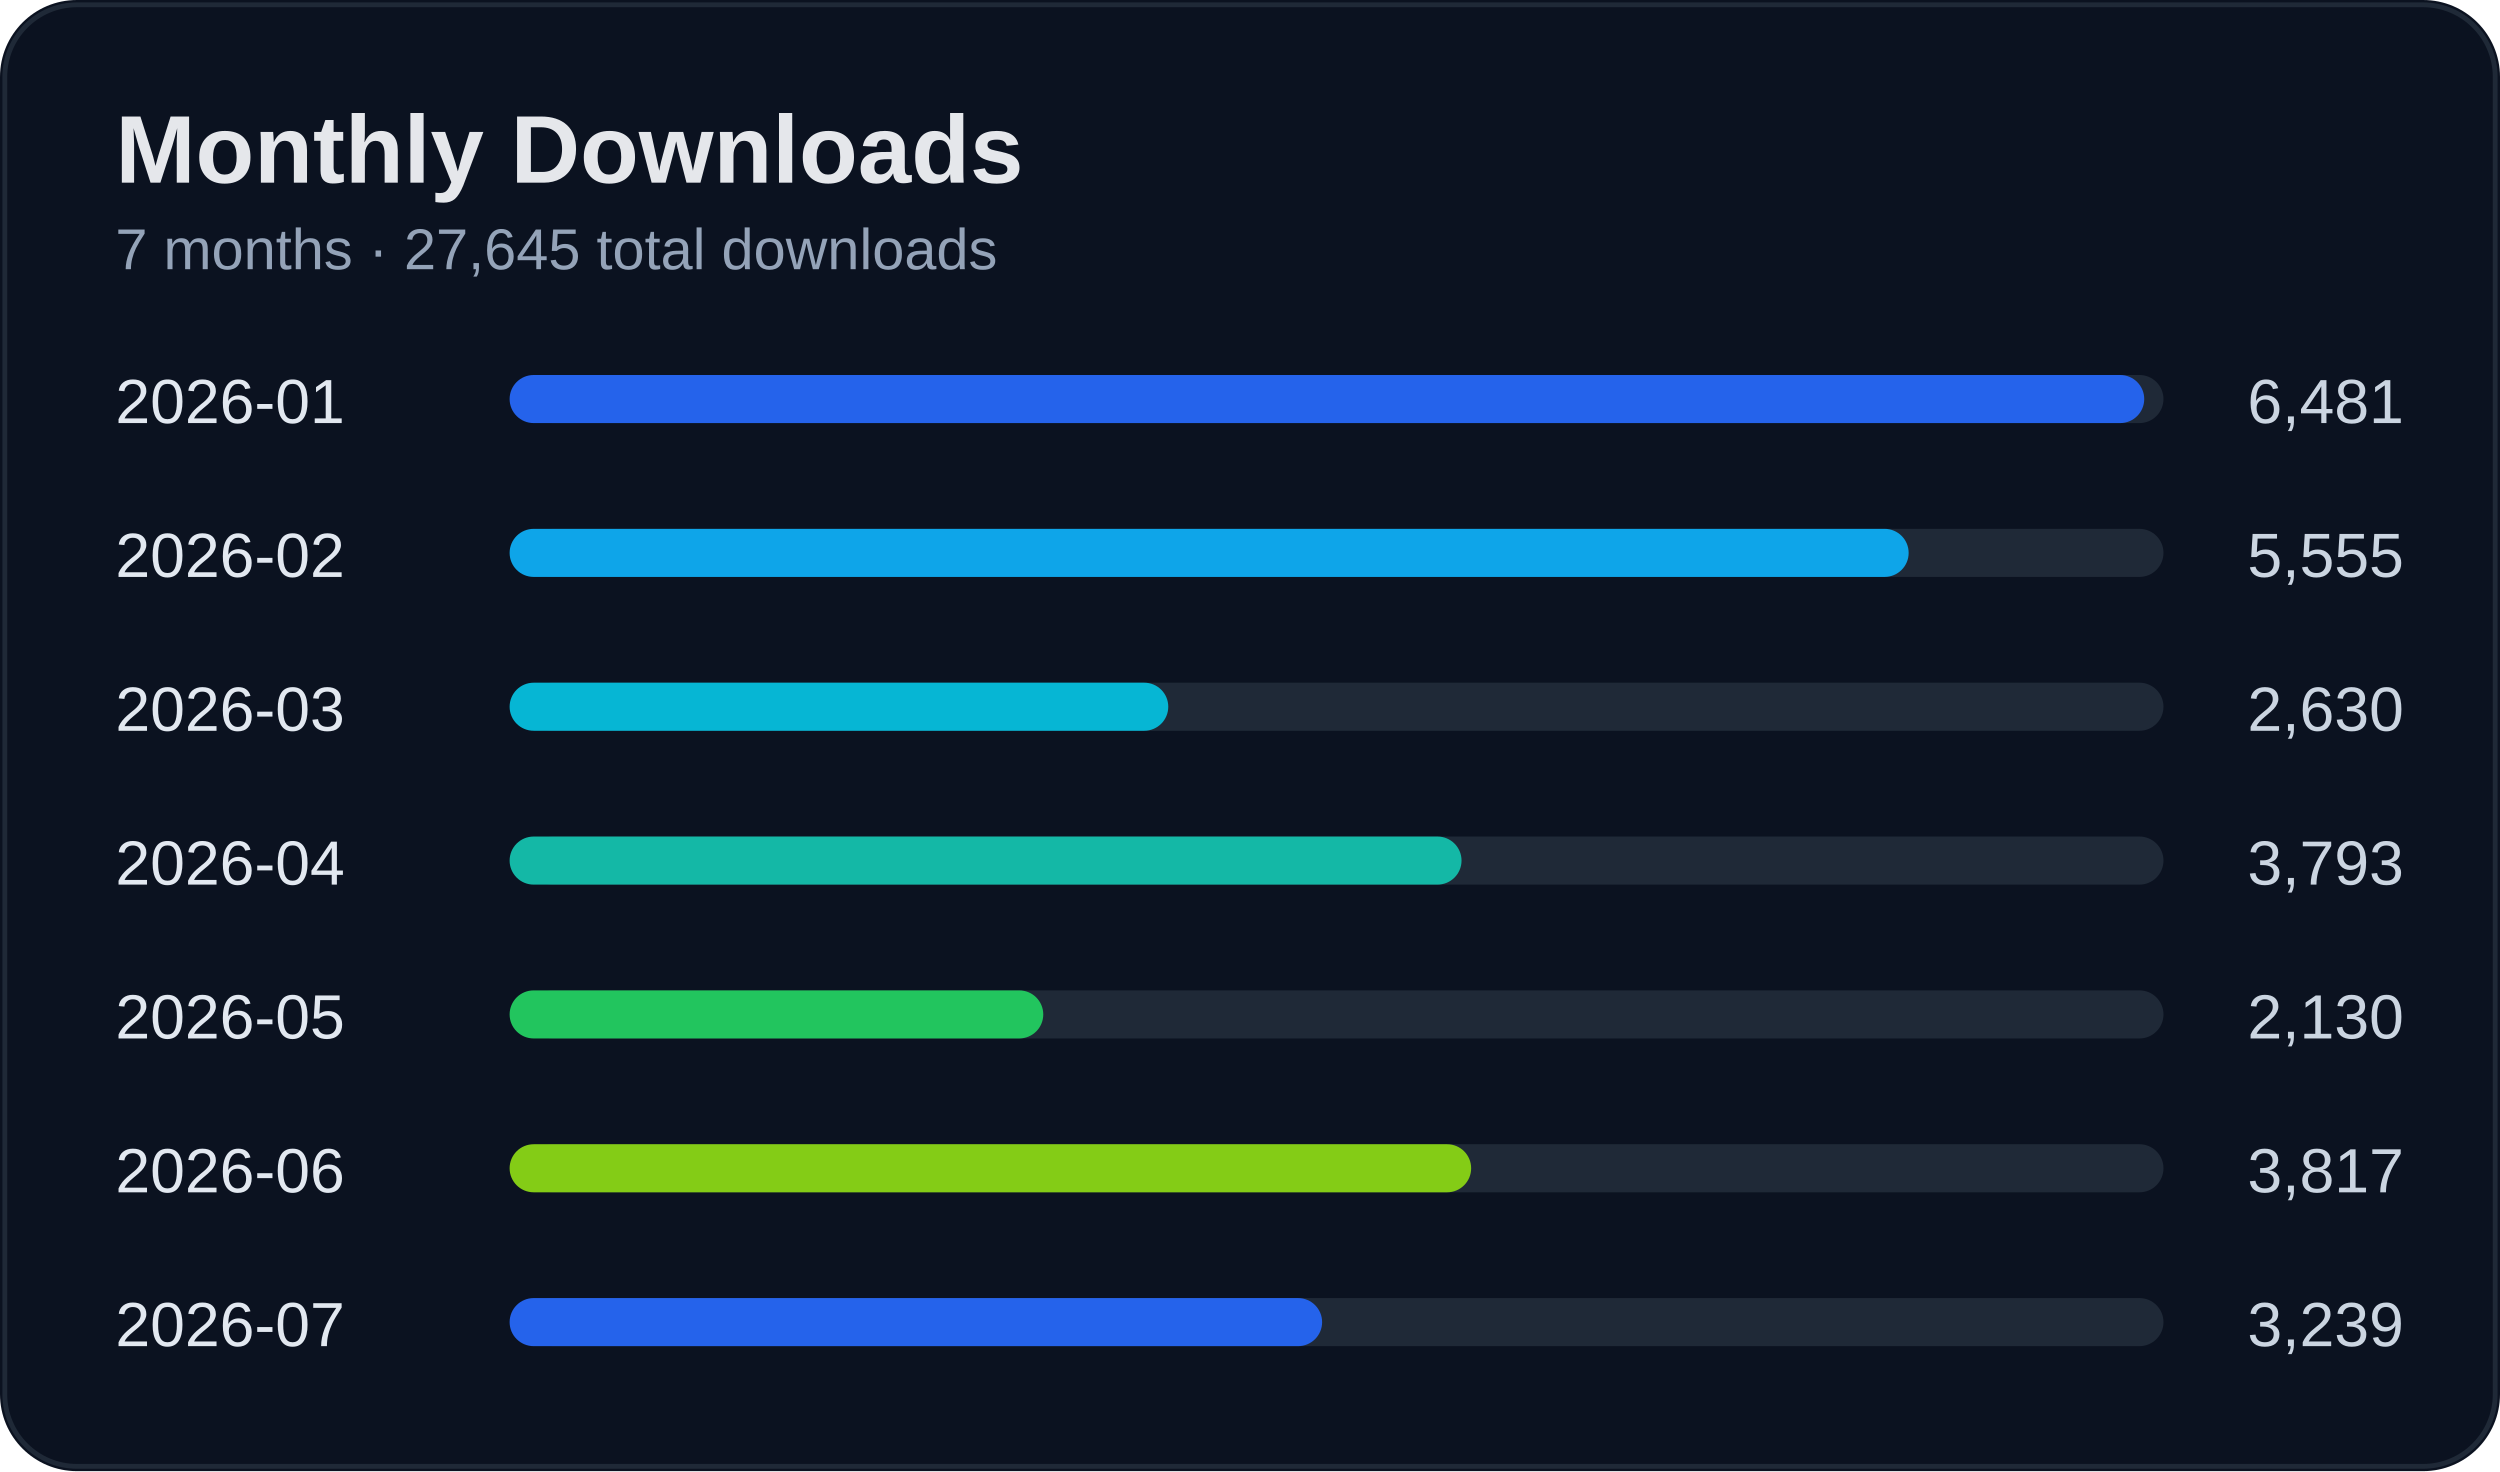
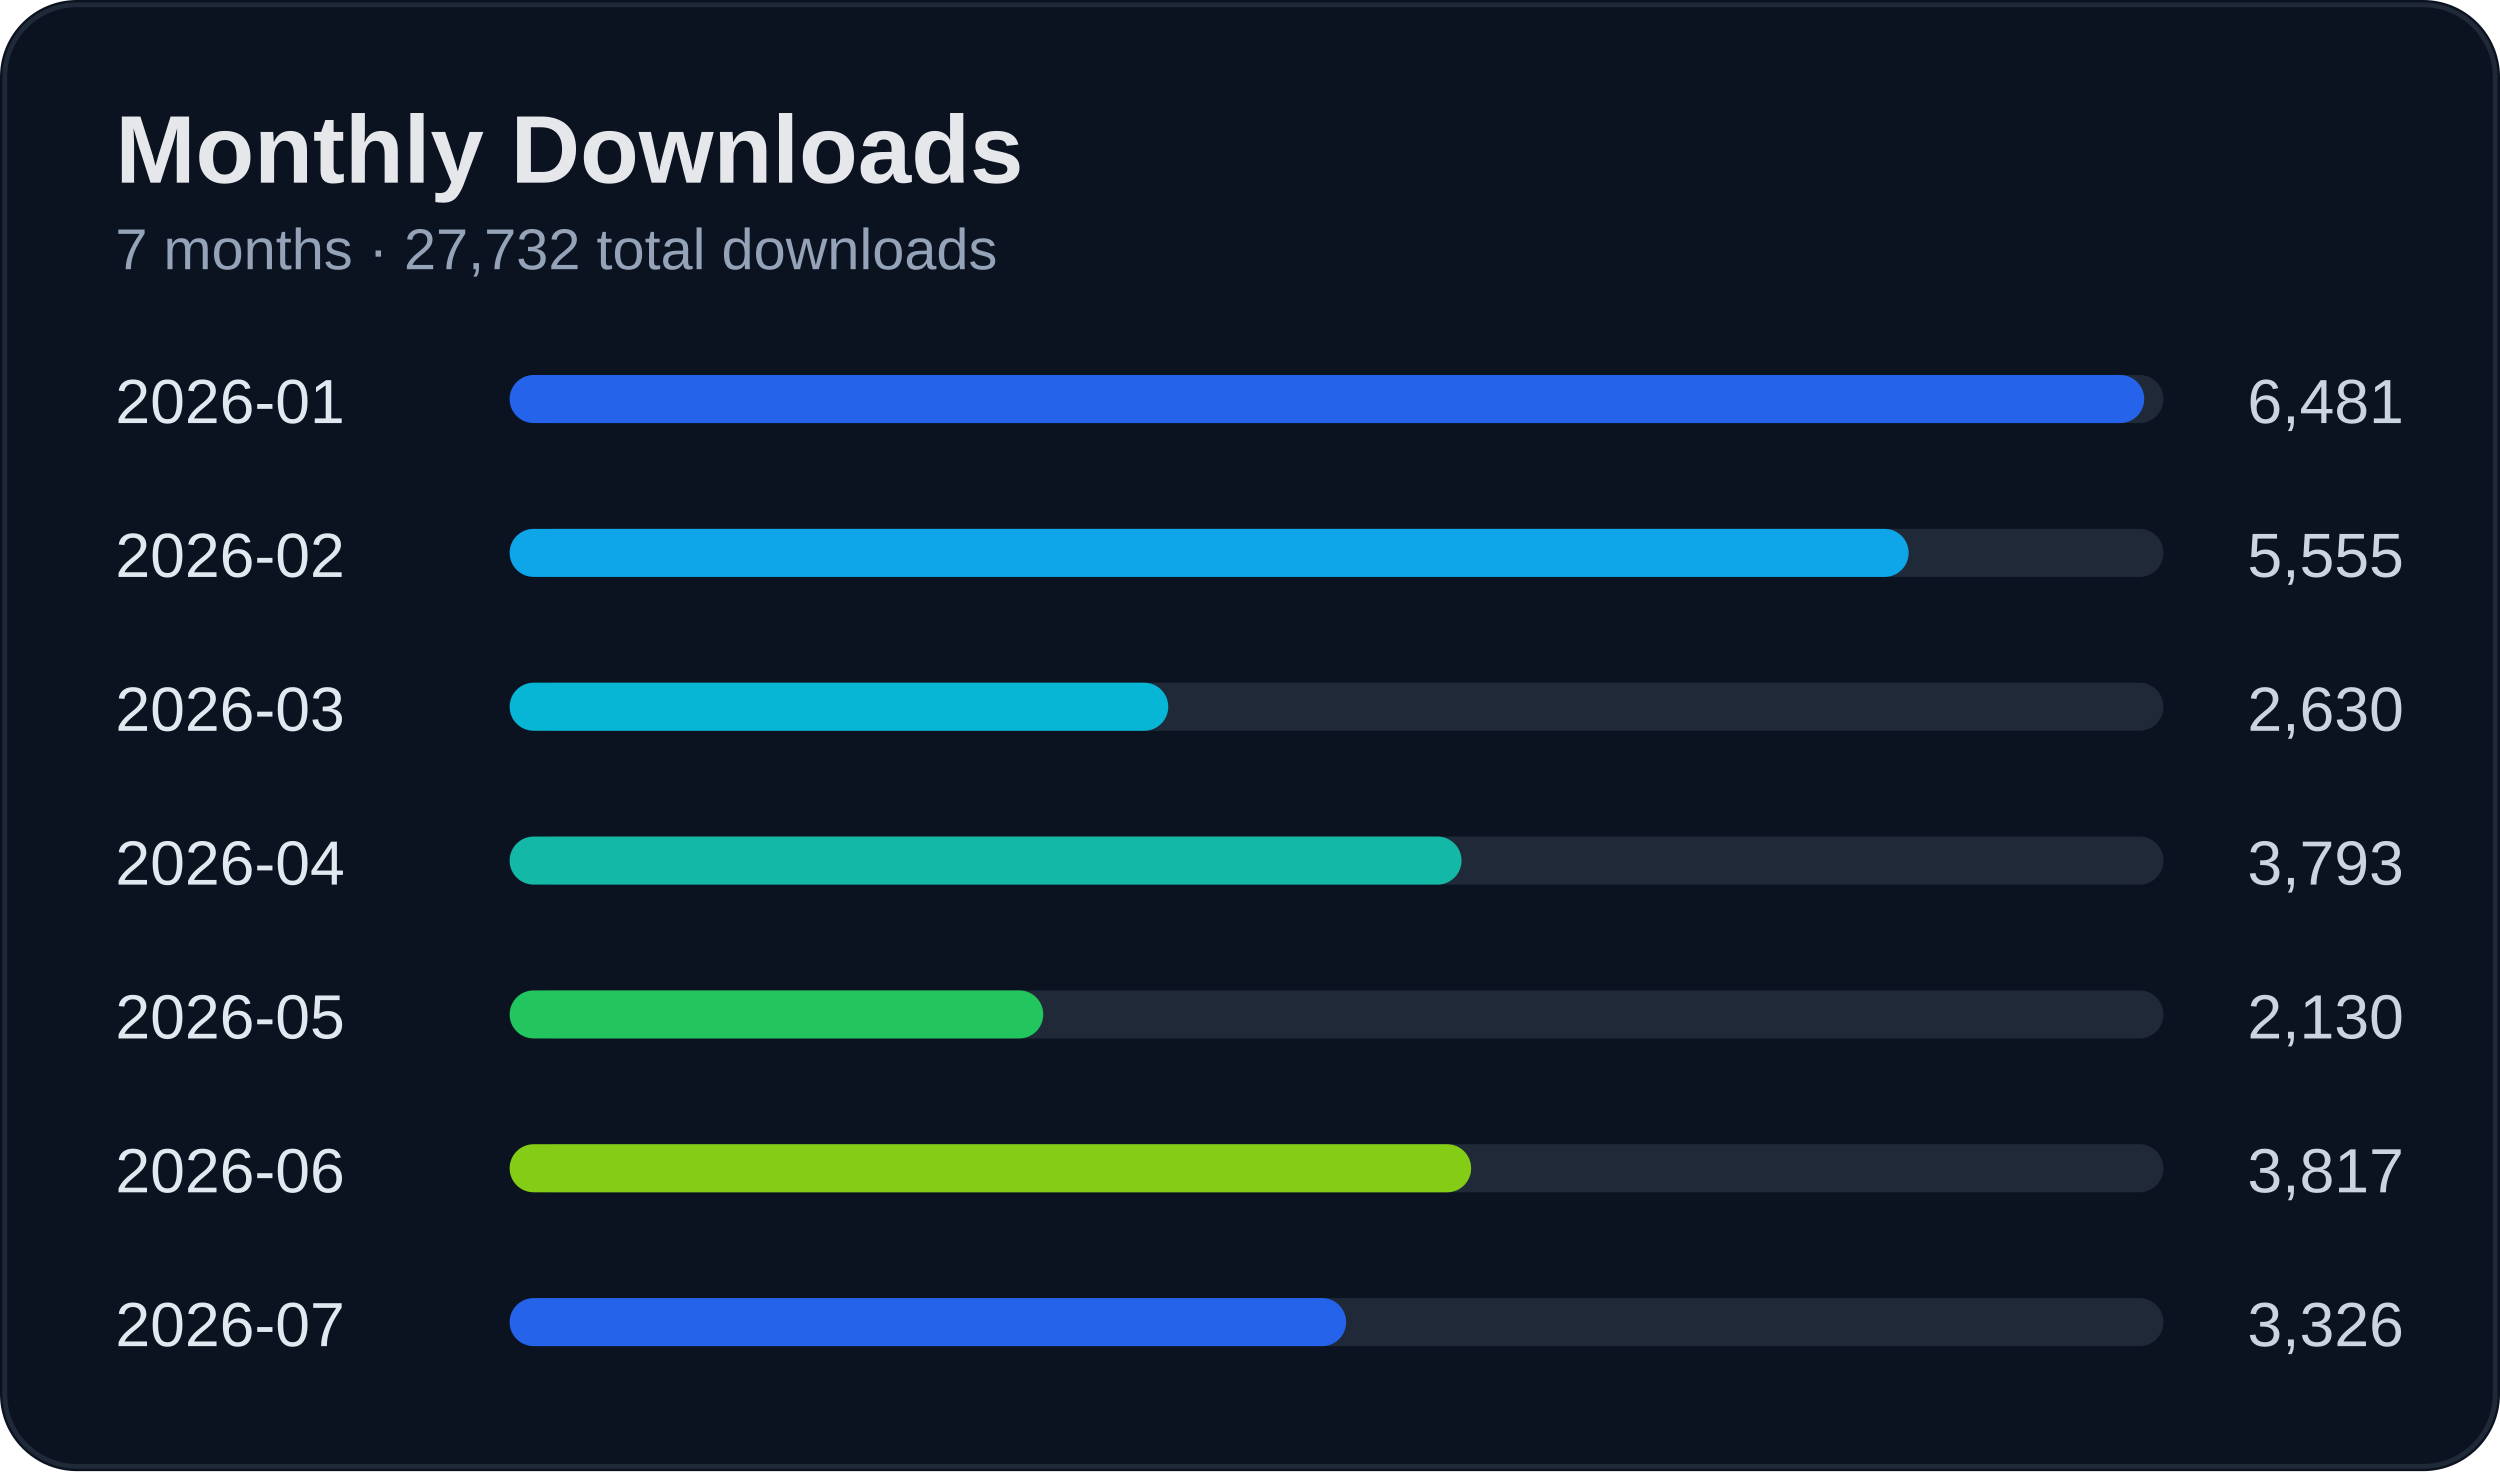
<svg xmlns="http://www.w3.org/2000/svg" width="520" height="306" viewBox="0 0 520 306">
  <rect width="100%" height="100%" rx="16" fill="#0b1220" />
  <rect x="1" y="1" width="518" height="304" rx="15" fill="none" stroke="#1f2937" />
  <text x="24" y="38" fill="#e5e7eb" font-size="20" font-weight="700" font-family="Segoe UI, Arial">Monthly Downloads</text>
-   <text x="24" y="56" fill="#94a3b8" font-size="12" font-family="Segoe UI, Arial">7 months · 27,645 total downloads</text>
+   <text x="24" y="56" fill="#94a3b8" font-size="12" font-family="Segoe UI, Arial">7 months · 27,732 total downloads</text>
  <text x="24" y="88" fill="#e2e8f0" font-size="13" font-family="Segoe UI, Arial">2026-01</text>
  <text x="500" y="88" fill="#cbd5e1" font-size="13" text-anchor="end" font-family="Segoe UI, Arial">6,481</text>
  <rect x="110" y="78" width="340" height="10" rx="5" fill="#1f2937" />
  <rect x="106" y="78" width="340" height="10" rx="5" fill="#2563eb" />
  <text x="24" y="120" fill="#e2e8f0" font-size="13" font-family="Segoe UI, Arial">2026-02</text>
  <text x="500" y="120" fill="#cbd5e1" font-size="13" text-anchor="end" font-family="Segoe UI, Arial">5,555</text>
  <rect x="110" y="110" width="340" height="10" rx="5" fill="#1f2937" />
  <rect x="106" y="110" width="291" height="10" rx="5" fill="#0ea5e9" />
  <text x="24" y="152" fill="#e2e8f0" font-size="13" font-family="Segoe UI, Arial">2026-03</text>
  <text x="500" y="152" fill="#cbd5e1" font-size="13" text-anchor="end" font-family="Segoe UI, Arial">2,630</text>
  <rect x="110" y="142" width="340" height="10" rx="5" fill="#1f2937" />
  <rect x="106" y="142" width="137" height="10" rx="5" fill="#06b6d4" />
  <text x="24" y="184" fill="#e2e8f0" font-size="13" font-family="Segoe UI, Arial">2026-04</text>
  <text x="500" y="184" fill="#cbd5e1" font-size="13" text-anchor="end" font-family="Segoe UI, Arial">3,793</text>
  <rect x="110" y="174" width="340" height="10" rx="5" fill="#1f2937" />
  <rect x="106" y="174" width="198" height="10" rx="5" fill="#14b8a6" />
  <text x="24" y="216" fill="#e2e8f0" font-size="13" font-family="Segoe UI, Arial">2026-05</text>
  <text x="500" y="216" fill="#cbd5e1" font-size="13" text-anchor="end" font-family="Segoe UI, Arial">2,130</text>
  <rect x="110" y="206" width="340" height="10" rx="5" fill="#1f2937" />
  <rect x="106" y="206" width="111" height="10" rx="5" fill="#22c55e" />
  <text x="24" y="248" fill="#e2e8f0" font-size="13" font-family="Segoe UI, Arial">2026-06</text>
  <text x="500" y="248" fill="#cbd5e1" font-size="13" text-anchor="end" font-family="Segoe UI, Arial">3,817</text>
  <rect x="110" y="238" width="340" height="10" rx="5" fill="#1f2937" />
  <rect x="106" y="238" width="200" height="10" rx="5" fill="#84cc16" />
  <text x="24" y="280" fill="#e2e8f0" font-size="13" font-family="Segoe UI, Arial">2026-07</text>
-   <text x="500" y="280" fill="#cbd5e1" font-size="13" text-anchor="end" font-family="Segoe UI, Arial">3,239</text>
+   <text x="500" y="280" fill="#cbd5e1" font-size="13" text-anchor="end" font-family="Segoe UI, Arial">3,326</text>
  <rect x="110" y="270" width="340" height="10" rx="5" fill="#1f2937" />
-   <rect x="106" y="270" width="169" height="10" rx="5" fill="#2563eb" />
+   <rect x="106" y="270" width="174" height="10" rx="5" fill="#2563eb" />
</svg>
